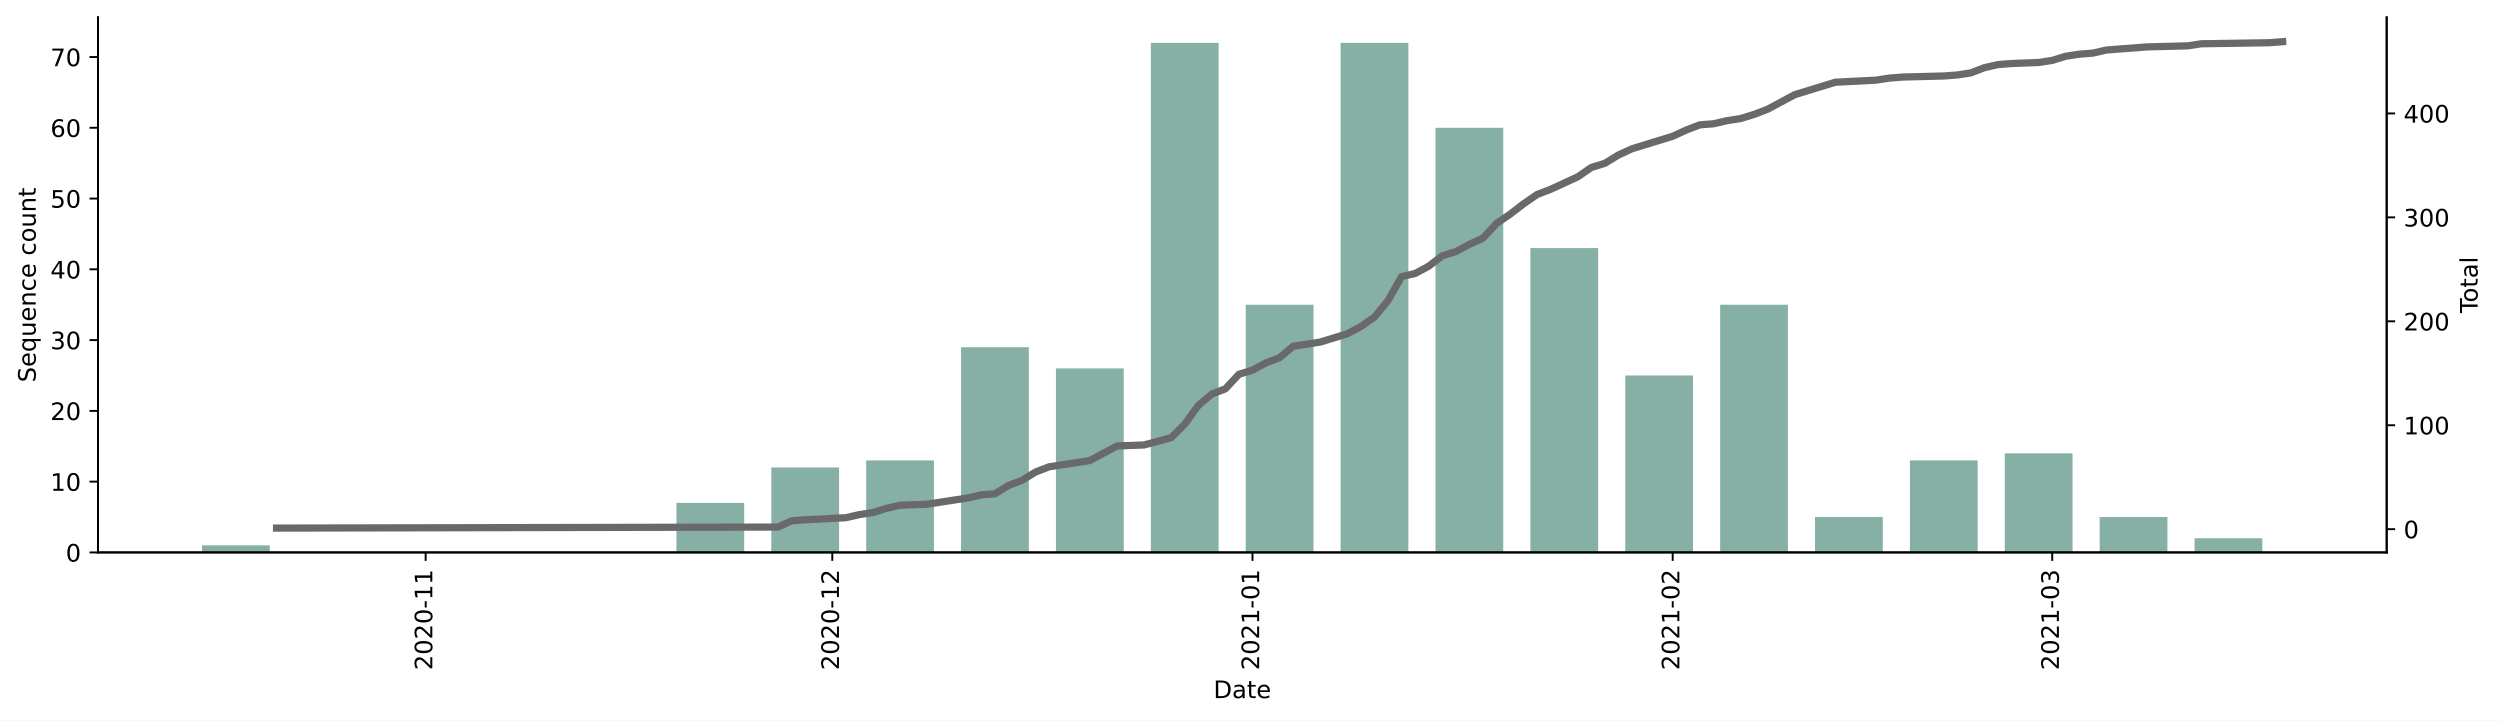
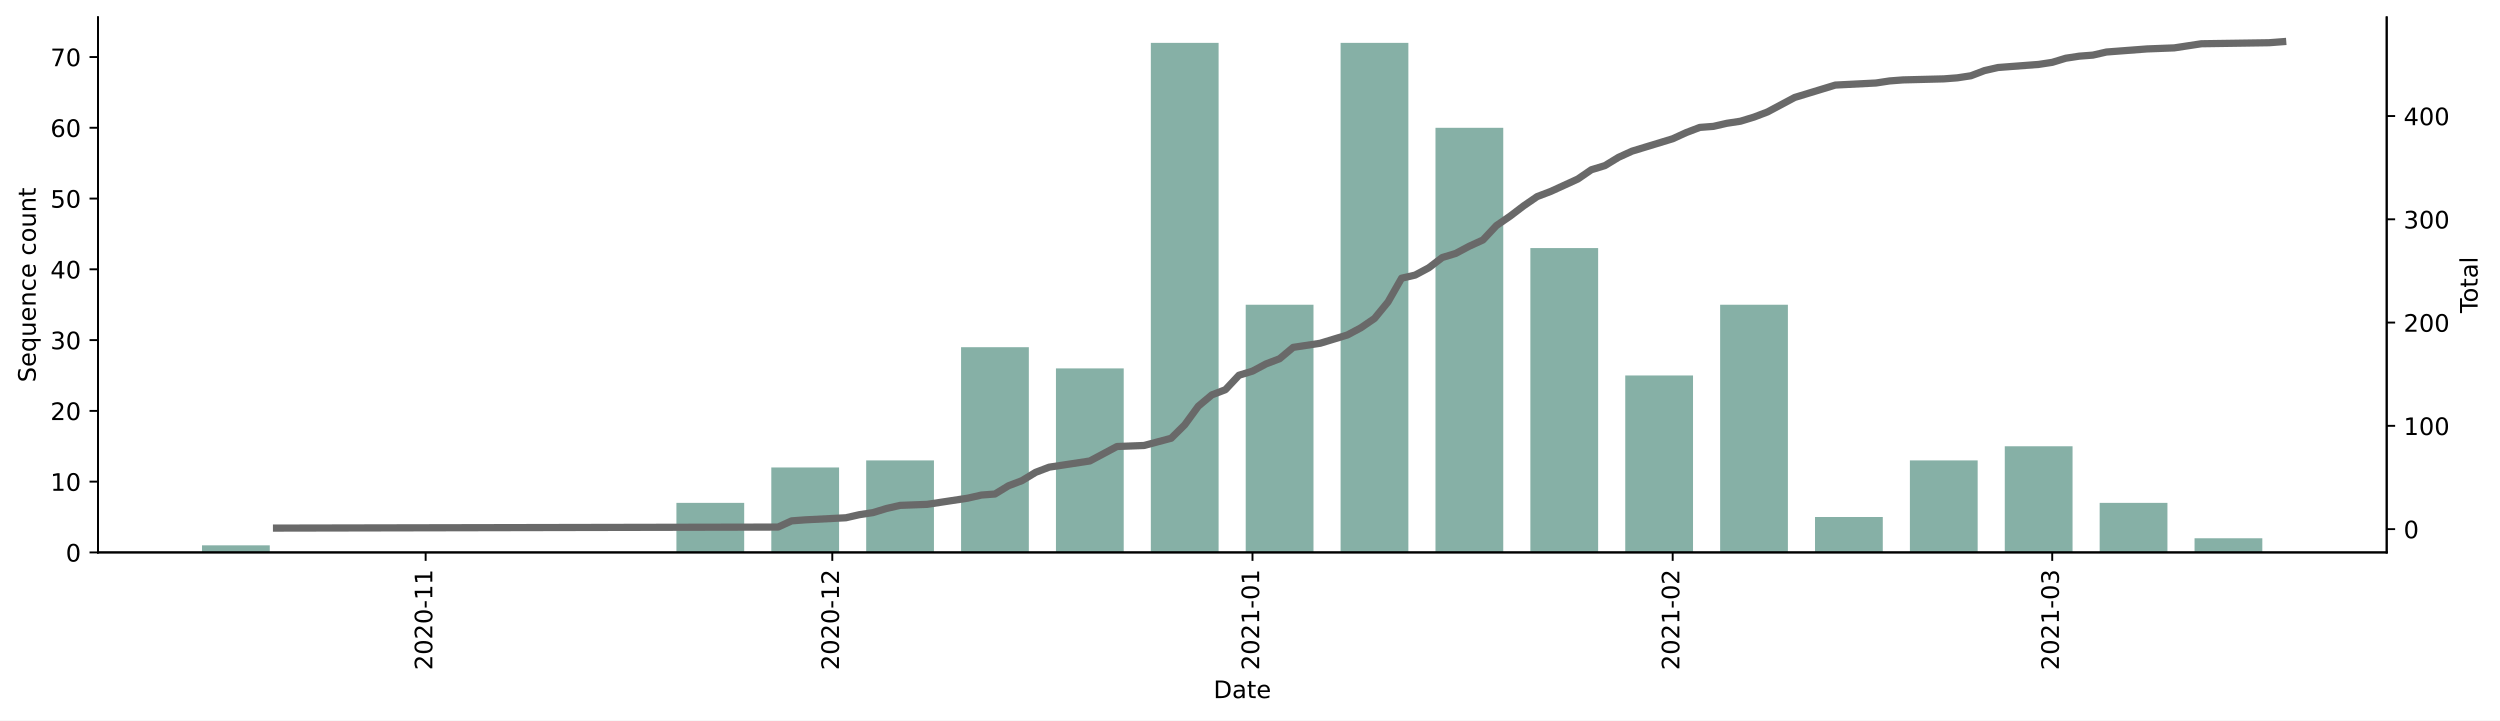
<svg xmlns="http://www.w3.org/2000/svg" xmlns:xlink="http://www.w3.org/1999/xlink" height="298.621pt" version="1.1" viewBox="0 0 1036.169 298.621" width="1036.169pt">
  <defs>
    <style type="text/css">*{stroke-linecap:butt;stroke-linejoin:round;}</style>
  </defs>
  <g id="figure_1">
    <g id="patch_1">
      <path d="M 0 298.621  L 1036.169 298.621  L 1036.169 0  L 0 0  z " style="fill:#ffffff;" />
    </g>
    <g id="axes_1">
      <g id="patch_2">
        <path d="M 40.603 228.96  L 989.203 228.96  L 989.203 7.2  L 40.603 7.2  z " style="fill:#ffffff;" />
      </g>
      <g id="patch_3">
-         <path clip-path="url(#pc10406de5f)" d="M 83.721 228.96  L 111.811 228.96  L 111.811 226.027  L 83.721 226.027  z " style="fill:#86b0a6;" />
+         <path clip-path="url(#p3d4de511e1)" d="M 83.721 228.96  L 111.811 228.96  L 111.811 226.027  L 83.721 226.027  z " style="fill:#86b0a6;" />
      </g>
      <g id="patch_4">
-         <path clip-path="url(#pc10406de5f)" d="M 280.351 228.96  L 308.441 228.96  L 308.441 208.427  L 280.351 208.427  z " style="fill:#86b0a6;" />
+         <path clip-path="url(#p3d4de511e1)" d="M 280.351 228.96  L 308.441 228.96  L 308.441 208.427  L 280.351 208.427  z " style="fill:#86b0a6;" />
      </g>
      <g id="patch_5">
-         <path clip-path="url(#pc10406de5f)" d="M 319.677 228.96  L 347.768 228.96  L 347.768 193.76  L 319.677 193.76  z " style="fill:#86b0a6;" />
+         <path clip-path="url(#p3d4de511e1)" d="M 319.677 228.96  L 347.768 228.96  L 347.768 193.76  L 319.677 193.76  z " style="fill:#86b0a6;" />
      </g>
      <g id="patch_6">
-         <path clip-path="url(#pc10406de5f)" d="M 359.004 228.96  L 387.094 228.96  L 387.094 190.827  L 359.004 190.827  z " style="fill:#86b0a6;" />
+         <path clip-path="url(#p3d4de511e1)" d="M 359.004 228.96  L 387.094 228.96  L 387.094 190.827  L 359.004 190.827  z " style="fill:#86b0a6;" />
      </g>
      <g id="patch_7">
-         <path clip-path="url(#pc10406de5f)" d="M 398.33 228.96  L 426.42 228.96  L 426.42 143.893  L 398.33 143.893  z " style="fill:#86b0a6;" />
+         <path clip-path="url(#p3d4de511e1)" d="M 398.33 228.96  L 426.42 228.96  L 426.42 143.893  L 398.33 143.893  z " style="fill:#86b0a6;" />
      </g>
      <g id="patch_8">
-         <path clip-path="url(#pc10406de5f)" d="M 437.656 228.96  L 465.746 228.96  L 465.746 152.693  L 437.656 152.693  z " style="fill:#86b0a6;" />
+         <path clip-path="url(#p3d4de511e1)" d="M 437.656 228.96  L 465.746 228.96  L 465.746 152.693  L 437.656 152.693  z " style="fill:#86b0a6;" />
      </g>
      <g id="patch_9">
-         <path clip-path="url(#pc10406de5f)" d="M 476.982 228.96  L 505.072 228.96  L 505.072 17.76  L 476.982 17.76  z " style="fill:#86b0a6;" />
+         <path clip-path="url(#p3d4de511e1)" d="M 476.982 228.96  L 505.072 228.96  L 505.072 17.76  L 476.982 17.76  z " style="fill:#86b0a6;" />
      </g>
      <g id="patch_10">
-         <path clip-path="url(#pc10406de5f)" d="M 516.308 228.96  L 544.398 228.96  L 544.398 126.293  L 516.308 126.293  z " style="fill:#86b0a6;" />
+         <path clip-path="url(#p3d4de511e1)" d="M 516.308 228.96  L 544.398 228.96  L 544.398 126.293  L 516.308 126.293  z " style="fill:#86b0a6;" />
      </g>
      <g id="patch_11">
-         <path clip-path="url(#pc10406de5f)" d="M 555.634 228.96  L 583.724 228.96  L 583.724 17.76  L 555.634 17.76  z " style="fill:#86b0a6;" />
+         <path clip-path="url(#p3d4de511e1)" d="M 555.634 228.96  L 583.724 228.96  L 583.724 17.76  L 555.634 17.76  z " style="fill:#86b0a6;" />
      </g>
      <g id="patch_12">
-         <path clip-path="url(#pc10406de5f)" d="M 594.96 228.96  L 623.05 228.96  L 623.05 52.96  L 594.96 52.96  z " style="fill:#86b0a6;" />
+         <path clip-path="url(#p3d4de511e1)" d="M 594.96 228.96  L 623.05 228.96  L 623.05 52.96  L 594.96 52.96  z " style="fill:#86b0a6;" />
      </g>
      <g id="patch_13">
-         <path clip-path="url(#pc10406de5f)" d="M 634.286 228.96  L 662.376 228.96  L 662.376 102.827  L 634.286 102.827  z " style="fill:#86b0a6;" />
+         <path clip-path="url(#p3d4de511e1)" d="M 634.286 228.96  L 662.376 228.96  L 662.376 102.827  L 634.286 102.827  z " style="fill:#86b0a6;" />
      </g>
      <g id="patch_14">
-         <path clip-path="url(#pc10406de5f)" d="M 673.612 228.96  L 701.702 228.96  L 701.702 155.627  L 673.612 155.627  z " style="fill:#86b0a6;" />
+         <path clip-path="url(#p3d4de511e1)" d="M 673.612 228.96  L 701.702 228.96  L 701.702 155.627  L 673.612 155.627  z " style="fill:#86b0a6;" />
      </g>
      <g id="patch_15">
-         <path clip-path="url(#pc10406de5f)" d="M 712.938 228.96  L 741.028 228.96  L 741.028 126.293  L 712.938 126.293  z " style="fill:#86b0a6;" />
+         <path clip-path="url(#p3d4de511e1)" d="M 712.938 228.96  L 741.028 228.96  L 741.028 126.293  L 712.938 126.293  z " style="fill:#86b0a6;" />
      </g>
      <g id="patch_16">
-         <path clip-path="url(#pc10406de5f)" d="M 752.264 228.96  L 780.354 228.96  L 780.354 214.293  L 752.264 214.293  z " style="fill:#86b0a6;" />
+         <path clip-path="url(#p3d4de511e1)" d="M 752.264 228.96  L 780.354 228.96  L 780.354 214.293  L 752.264 214.293  z " style="fill:#86b0a6;" />
      </g>
      <g id="patch_17">
-         <path clip-path="url(#pc10406de5f)" d="M 791.59 228.96  L 819.68 228.96  L 819.68 190.827  L 791.59 190.827  z " style="fill:#86b0a6;" />
+         <path clip-path="url(#p3d4de511e1)" d="M 791.59 228.96  L 819.68 228.96  L 819.68 190.827  L 791.59 190.827  z " style="fill:#86b0a6;" />
      </g>
      <g id="patch_18">
-         <path clip-path="url(#pc10406de5f)" d="M 830.916 228.96  L 859.006 228.96  L 859.006 187.893  L 830.916 187.893  z " style="fill:#86b0a6;" />
+         <path clip-path="url(#p3d4de511e1)" d="M 830.916 228.96  L 859.006 228.96  L 859.006 184.96  L 830.916 184.96  z " style="fill:#86b0a6;" />
      </g>
      <g id="patch_19">
-         <path clip-path="url(#pc10406de5f)" d="M 870.242 228.96  L 898.332 228.96  L 898.332 214.293  L 870.242 214.293  z " style="fill:#86b0a6;" />
+         <path clip-path="url(#p3d4de511e1)" d="M 870.242 228.96  L 898.332 228.96  L 898.332 208.427  L 870.242 208.427  z " style="fill:#86b0a6;" />
      </g>
      <g id="patch_20">
-         <path clip-path="url(#pc10406de5f)" d="M 909.568 228.96  L 937.658 228.96  L 937.658 223.093  L 909.568 223.093  z " style="fill:#86b0a6;" />
+         <path clip-path="url(#p3d4de511e1)" d="M 909.568 228.96  L 937.658 228.96  L 937.658 223.093  L 909.568 223.093  z " style="fill:#86b0a6;" />
      </g>
      <g id="matplotlib.axis_1">
        <g id="xtick_1">
          <g id="line2d_1">
            <defs>
-               <path d="M 0 0  L 0 3.5  " id="m29f3b83619" style="stroke:#000000;stroke-width:0.8;" />
-             </defs>
-             <g>
-               <use style="stroke:#000000;stroke-width:0.8;" x="176.418" xlink:href="#m29f3b83619" y="228.96" />
+               <path d="M 0 0  L 0 3.5  " id="m8f6f6ee06f" style="stroke:#000000;stroke-width:0.8;" />
+             </defs>
+             <g>
+               <use style="stroke:#000000;stroke-width:0.8;" x="176.418" xlink:href="#m8f6f6ee06f" y="228.96" />
            </g>
          </g>
          <g id="text_1">
            <g transform="translate(179.1778 277.7428)rotate(-90)scale(0.1 -0.1)">
              <defs>
                <path d="M 19.188 8.297  L 53.609 8.297  L 53.609 0  L 7.328 0  L 7.328 8.297  Q 12.938 14.109 22.625 23.891  Q 32.328 33.688 34.812 36.531  Q 39.547 41.844 41.422 45.531  Q 43.312 49.219 43.312 52.781  Q 43.312 58.594 39.234 62.25  Q 35.156 65.922 28.609 65.922  Q 23.969 65.922 18.812 64.312  Q 13.672 62.703 7.812 59.422  L 7.812 69.391  Q 13.766 71.781 18.938 73  Q 24.125 74.219 28.422 74.219  Q 39.75 74.219 46.484 68.547  Q 53.219 62.891 53.219 53.422  Q 53.219 48.922 51.531 44.891  Q 49.859 40.875 45.406 35.406  Q 44.188 33.984 37.641 27.219  Q 31.109 20.453 19.188 8.297  z " id="DejaVuSans-50" />
                <path d="M 31.781 66.406  Q 24.172 66.406 20.328 58.906  Q 16.5 51.422 16.5 36.375  Q 16.5 21.391 20.328 13.891  Q 24.172 6.391 31.781 6.391  Q 39.453 6.391 43.281 13.891  Q 47.125 21.391 47.125 36.375  Q 47.125 51.422 43.281 58.906  Q 39.453 66.406 31.781 66.406  z M 31.781 74.219  Q 44.047 74.219 50.516 64.516  Q 56.984 54.828 56.984 36.375  Q 56.984 17.969 50.516 8.266  Q 44.047 -1.422 31.781 -1.422  Q 19.531 -1.422 13.062 8.266  Q 6.594 17.969 6.594 36.375  Q 6.594 54.828 13.062 64.516  Q 19.531 74.219 31.781 74.219  z " id="DejaVuSans-48" />
                <path d="M 4.891 31.391  L 31.203 31.391  L 31.203 23.391  L 4.891 23.391  z " id="DejaVuSans-45" />
                <path d="M 12.406 8.297  L 28.516 8.297  L 28.516 63.922  L 10.984 60.406  L 10.984 69.391  L 28.422 72.906  L 38.281 72.906  L 38.281 8.297  L 54.391 8.297  L 54.391 0  L 12.406 0  z " id="DejaVuSans-49" />
              </defs>
              <use xlink:href="#DejaVuSans-50" />
              <use x="63.623" xlink:href="#DejaVuSans-48" />
              <use x="127.246" xlink:href="#DejaVuSans-50" />
              <use x="190.869" xlink:href="#DejaVuSans-48" />
              <use x="254.492" xlink:href="#DejaVuSans-45" />
              <use x="290.576" xlink:href="#DejaVuSans-49" />
              <use x="354.199" xlink:href="#DejaVuSans-49" />
            </g>
          </g>
        </g>
        <g id="xtick_2">
          <g id="line2d_2">
            <g>
-               <use style="stroke:#000000;stroke-width:0.8;" x="344.959" xlink:href="#m29f3b83619" y="228.96" />
+               <use style="stroke:#000000;stroke-width:0.8;" x="344.959" xlink:href="#m8f6f6ee06f" y="228.96" />
            </g>
          </g>
          <g id="text_2">
            <g transform="translate(347.7179 277.7428)rotate(-90)scale(0.1 -0.1)">
              <use xlink:href="#DejaVuSans-50" />
              <use x="63.623" xlink:href="#DejaVuSans-48" />
              <use x="127.246" xlink:href="#DejaVuSans-50" />
              <use x="190.869" xlink:href="#DejaVuSans-48" />
              <use x="254.492" xlink:href="#DejaVuSans-45" />
              <use x="290.576" xlink:href="#DejaVuSans-49" />
              <use x="354.199" xlink:href="#DejaVuSans-50" />
            </g>
          </g>
        </g>
        <g id="xtick_3">
          <g id="line2d_3">
            <g>
-               <use style="stroke:#000000;stroke-width:0.8;" x="519.117" xlink:href="#m29f3b83619" y="228.96" />
+               <use style="stroke:#000000;stroke-width:0.8;" x="519.117" xlink:href="#m8f6f6ee06f" y="228.96" />
            </g>
          </g>
          <g id="text_3">
            <g transform="translate(521.876 277.7428)rotate(-90)scale(0.1 -0.1)">
              <use xlink:href="#DejaVuSans-50" />
              <use x="63.623" xlink:href="#DejaVuSans-48" />
              <use x="127.246" xlink:href="#DejaVuSans-50" />
              <use x="190.869" xlink:href="#DejaVuSans-49" />
              <use x="254.492" xlink:href="#DejaVuSans-45" />
              <use x="290.576" xlink:href="#DejaVuSans-48" />
              <use x="354.199" xlink:href="#DejaVuSans-49" />
            </g>
          </g>
        </g>
        <g id="xtick_4">
          <g id="line2d_4">
            <g>
-               <use style="stroke:#000000;stroke-width:0.8;" x="693.275" xlink:href="#m29f3b83619" y="228.96" />
+               <use style="stroke:#000000;stroke-width:0.8;" x="693.275" xlink:href="#m8f6f6ee06f" y="228.96" />
            </g>
          </g>
          <g id="text_4">
            <g transform="translate(696.0341 277.7428)rotate(-90)scale(0.1 -0.1)">
              <use xlink:href="#DejaVuSans-50" />
              <use x="63.623" xlink:href="#DejaVuSans-48" />
              <use x="127.246" xlink:href="#DejaVuSans-50" />
              <use x="190.869" xlink:href="#DejaVuSans-49" />
              <use x="254.492" xlink:href="#DejaVuSans-45" />
              <use x="290.576" xlink:href="#DejaVuSans-48" />
              <use x="354.199" xlink:href="#DejaVuSans-50" />
            </g>
          </g>
        </g>
        <g id="xtick_5">
          <g id="line2d_5">
            <g>
-               <use style="stroke:#000000;stroke-width:0.8;" x="850.579" xlink:href="#m29f3b83619" y="228.96" />
+               <use style="stroke:#000000;stroke-width:0.8;" x="850.579" xlink:href="#m8f6f6ee06f" y="228.96" />
            </g>
          </g>
          <g id="text_5">
            <g transform="translate(853.3382 277.7428)rotate(-90)scale(0.1 -0.1)">
              <defs>
                <path d="M 40.578 39.312  Q 47.656 37.797 51.625 33  Q 55.609 28.219 55.609 21.188  Q 55.609 10.406 48.188 4.484  Q 40.766 -1.422 27.094 -1.422  Q 22.516 -1.422 17.656 -0.516  Q 12.797 0.391 7.625 2.203  L 7.625 11.719  Q 11.719 9.328 16.594 8.109  Q 21.484 6.891 26.812 6.891  Q 36.078 6.891 40.938 10.547  Q 45.797 14.203 45.797 21.188  Q 45.797 27.641 41.281 31.266  Q 36.766 34.906 28.719 34.906  L 20.219 34.906  L 20.219 43.016  L 29.109 43.016  Q 36.375 43.016 40.234 45.922  Q 44.094 48.828 44.094 54.297  Q 44.094 59.906 40.109 62.906  Q 36.141 65.922 28.719 65.922  Q 24.656 65.922 20.016 65.031  Q 15.375 64.156 9.812 62.312  L 9.812 71.094  Q 15.438 72.656 20.344 73.438  Q 25.25 74.219 29.594 74.219  Q 40.828 74.219 47.359 69.109  Q 53.906 64.016 53.906 55.328  Q 53.906 49.266 50.438 45.094  Q 46.969 40.922 40.578 39.312  z " id="DejaVuSans-51" />
              </defs>
              <use xlink:href="#DejaVuSans-50" />
              <use x="63.623" xlink:href="#DejaVuSans-48" />
              <use x="127.246" xlink:href="#DejaVuSans-50" />
              <use x="190.869" xlink:href="#DejaVuSans-49" />
              <use x="254.492" xlink:href="#DejaVuSans-45" />
              <use x="290.576" xlink:href="#DejaVuSans-48" />
              <use x="354.199" xlink:href="#DejaVuSans-51" />
            </g>
          </g>
        </g>
        <g id="text_6">
          <g transform="translate(502.9523 289.3413)scale(0.1 -0.1)">
            <defs>
              <path d="M 19.672 64.797  L 19.672 8.109  L 31.594 8.109  Q 46.688 8.109 53.688 14.938  Q 60.688 21.781 60.688 36.531  Q 60.688 51.172 53.688 57.984  Q 46.688 64.797 31.594 64.797  z M 9.812 72.906  L 30.078 72.906  Q 51.266 72.906 61.172 64.094  Q 71.094 55.281 71.094 36.531  Q 71.094 17.672 61.125 8.828  Q 51.172 0 30.078 0  L 9.812 0  z " id="DejaVuSans-68" />
              <path d="M 34.281 27.484  Q 23.391 27.484 19.188 25  Q 14.984 22.516 14.984 16.5  Q 14.984 11.719 18.141 8.906  Q 21.297 6.109 26.703 6.109  Q 34.188 6.109 38.703 11.406  Q 43.219 16.703 43.219 25.484  L 43.219 27.484  z M 52.203 31.203  L 52.203 0  L 43.219 0  L 43.219 8.297  Q 40.141 3.328 35.547 0.953  Q 30.953 -1.422 24.312 -1.422  Q 15.922 -1.422 10.953 3.297  Q 6 8.016 6 15.922  Q 6 25.141 12.172 29.828  Q 18.359 34.516 30.609 34.516  L 43.219 34.516  L 43.219 35.406  Q 43.219 41.609 39.141 45  Q 35.062 48.391 27.688 48.391  Q 23 48.391 18.547 47.266  Q 14.109 46.141 10.016 43.891  L 10.016 52.203  Q 14.938 54.109 19.578 55.047  Q 24.219 56 28.609 56  Q 40.484 56 46.344 49.844  Q 52.203 43.703 52.203 31.203  z " id="DejaVuSans-97" />
              <path d="M 18.312 70.219  L 18.312 54.688  L 36.812 54.688  L 36.812 47.703  L 18.312 47.703  L 18.312 18.016  Q 18.312 11.328 20.141 9.422  Q 21.969 7.516 27.594 7.516  L 36.812 7.516  L 36.812 0  L 27.594 0  Q 17.188 0 13.234 3.875  Q 9.281 7.766 9.281 18.016  L 9.281 47.703  L 2.688 47.703  L 2.688 54.688  L 9.281 54.688  L 9.281 70.219  z " id="DejaVuSans-116" />
              <path d="M 56.203 29.594  L 56.203 25.203  L 14.891 25.203  Q 15.484 15.922 20.484 11.062  Q 25.484 6.203 34.422 6.203  Q 39.594 6.203 44.453 7.469  Q 49.312 8.734 54.109 11.281  L 54.109 2.781  Q 49.266 0.734 44.188 -0.344  Q 39.109 -1.422 33.891 -1.422  Q 20.797 -1.422 13.156 6.188  Q 5.516 13.812 5.516 26.812  Q 5.516 40.234 12.766 48.109  Q 20.016 56 32.328 56  Q 43.359 56 49.781 48.891  Q 56.203 41.797 56.203 29.594  z M 47.219 32.234  Q 47.125 39.594 43.094 43.984  Q 39.062 48.391 32.422 48.391  Q 24.906 48.391 20.391 44.141  Q 15.875 39.891 15.188 32.172  z " id="DejaVuSans-101" />
            </defs>
            <use xlink:href="#DejaVuSans-68" />
            <use x="77.002" xlink:href="#DejaVuSans-97" />
            <use x="138.281" xlink:href="#DejaVuSans-116" />
            <use x="177.49" xlink:href="#DejaVuSans-101" />
          </g>
        </g>
      </g>
      <g id="matplotlib.axis_2">
        <g id="ytick_1">
          <g id="line2d_6">
            <defs>
-               <path d="M 0 0  L -3.5 0  " id="mf96e44d397" style="stroke:#000000;stroke-width:0.8;" />
-             </defs>
-             <g>
-               <use style="stroke:#000000;stroke-width:0.8;" x="40.603" xlink:href="#mf96e44d397" y="228.96" />
+               <path d="M 0 0  L -3.5 0  " id="m70db78c77b" style="stroke:#000000;stroke-width:0.8;" />
+             </defs>
+             <g>
+               <use style="stroke:#000000;stroke-width:0.8;" x="40.603" xlink:href="#m70db78c77b" y="228.96" />
            </g>
          </g>
          <g id="text_7">
            <g transform="translate(27.24063 232.7592)scale(0.1 -0.1)">
              <use xlink:href="#DejaVuSans-48" />
            </g>
          </g>
        </g>
        <g id="ytick_2">
          <g id="line2d_7">
            <g>
-               <use style="stroke:#000000;stroke-width:0.8;" x="40.603" xlink:href="#mf96e44d397" y="199.627" />
+               <use style="stroke:#000000;stroke-width:0.8;" x="40.603" xlink:href="#m70db78c77b" y="199.627" />
            </g>
          </g>
          <g id="text_8">
            <g transform="translate(20.87813 203.4259)scale(0.1 -0.1)">
              <use xlink:href="#DejaVuSans-49" />
              <use x="63.623" xlink:href="#DejaVuSans-48" />
            </g>
          </g>
        </g>
        <g id="ytick_3">
          <g id="line2d_8">
            <g>
-               <use style="stroke:#000000;stroke-width:0.8;" x="40.603" xlink:href="#mf96e44d397" y="170.293" />
+               <use style="stroke:#000000;stroke-width:0.8;" x="40.603" xlink:href="#m70db78c77b" y="170.293" />
            </g>
          </g>
          <g id="text_9">
            <g transform="translate(20.87813 174.0926)scale(0.1 -0.1)">
              <use xlink:href="#DejaVuSans-50" />
              <use x="63.623" xlink:href="#DejaVuSans-48" />
            </g>
          </g>
        </g>
        <g id="ytick_4">
          <g id="line2d_9">
            <g>
-               <use style="stroke:#000000;stroke-width:0.8;" x="40.603" xlink:href="#mf96e44d397" y="140.96" />
+               <use style="stroke:#000000;stroke-width:0.8;" x="40.603" xlink:href="#m70db78c77b" y="140.96" />
            </g>
          </g>
          <g id="text_10">
            <g transform="translate(20.87813 144.7592)scale(0.1 -0.1)">
              <use xlink:href="#DejaVuSans-51" />
              <use x="63.623" xlink:href="#DejaVuSans-48" />
            </g>
          </g>
        </g>
        <g id="ytick_5">
          <g id="line2d_10">
            <g>
-               <use style="stroke:#000000;stroke-width:0.8;" x="40.603" xlink:href="#mf96e44d397" y="111.627" />
+               <use style="stroke:#000000;stroke-width:0.8;" x="40.603" xlink:href="#m70db78c77b" y="111.627" />
            </g>
          </g>
          <g id="text_11">
            <g transform="translate(20.87813 115.4259)scale(0.1 -0.1)">
              <defs>
                <path d="M 37.797 64.312  L 12.891 25.391  L 37.797 25.391  z M 35.203 72.906  L 47.609 72.906  L 47.609 25.391  L 58.016 25.391  L 58.016 17.188  L 47.609 17.188  L 47.609 0  L 37.797 0  L 37.797 17.188  L 4.891 17.188  L 4.891 26.703  z " id="DejaVuSans-52" />
              </defs>
              <use xlink:href="#DejaVuSans-52" />
              <use x="63.623" xlink:href="#DejaVuSans-48" />
            </g>
          </g>
        </g>
        <g id="ytick_6">
          <g id="line2d_11">
            <g>
-               <use style="stroke:#000000;stroke-width:0.8;" x="40.603" xlink:href="#mf96e44d397" y="82.293" />
+               <use style="stroke:#000000;stroke-width:0.8;" x="40.603" xlink:href="#m70db78c77b" y="82.293" />
            </g>
          </g>
          <g id="text_12">
            <g transform="translate(20.87813 86.09255)scale(0.1 -0.1)">
              <defs>
                <path d="M 10.797 72.906  L 49.516 72.906  L 49.516 64.594  L 19.828 64.594  L 19.828 46.734  Q 21.969 47.469 24.109 47.828  Q 26.266 48.188 28.422 48.188  Q 40.625 48.188 47.75 41.5  Q 54.891 34.812 54.891 23.391  Q 54.891 11.625 47.562 5.094  Q 40.234 -1.422 26.906 -1.422  Q 22.312 -1.422 17.547 -0.641  Q 12.797 0.141 7.719 1.703  L 7.719 11.625  Q 12.109 9.234 16.797 8.062  Q 21.484 6.891 26.703 6.891  Q 35.156 6.891 40.078 11.328  Q 45.016 15.766 45.016 23.391  Q 45.016 31 40.078 35.438  Q 35.156 39.891 26.703 39.891  Q 22.75 39.891 18.812 39.016  Q 14.891 38.141 10.797 36.281  z " id="DejaVuSans-53" />
              </defs>
              <use xlink:href="#DejaVuSans-53" />
              <use x="63.623" xlink:href="#DejaVuSans-48" />
            </g>
          </g>
        </g>
        <g id="ytick_7">
          <g id="line2d_12">
            <g>
-               <use style="stroke:#000000;stroke-width:0.8;" x="40.603" xlink:href="#mf96e44d397" y="52.96" />
+               <use style="stroke:#000000;stroke-width:0.8;" x="40.603" xlink:href="#m70db78c77b" y="52.96" />
            </g>
          </g>
          <g id="text_13">
            <g transform="translate(20.87813 56.75922)scale(0.1 -0.1)">
              <defs>
                <path d="M 33.016 40.375  Q 26.375 40.375 22.484 35.828  Q 18.609 31.297 18.609 23.391  Q 18.609 15.531 22.484 10.953  Q 26.375 6.391 33.016 6.391  Q 39.656 6.391 43.531 10.953  Q 47.406 15.531 47.406 23.391  Q 47.406 31.297 43.531 35.828  Q 39.656 40.375 33.016 40.375  z M 52.594 71.297  L 52.594 62.312  Q 48.875 64.062 45.094 64.984  Q 41.312 65.922 37.594 65.922  Q 27.828 65.922 22.672 59.328  Q 17.531 52.734 16.797 39.406  Q 19.672 43.656 24.016 45.922  Q 28.375 48.188 33.594 48.188  Q 44.578 48.188 50.953 41.516  Q 57.328 34.859 57.328 23.391  Q 57.328 12.156 50.688 5.359  Q 44.047 -1.422 33.016 -1.422  Q 20.359 -1.422 13.672 8.266  Q 6.984 17.969 6.984 36.375  Q 6.984 53.656 15.188 63.938  Q 23.391 74.219 37.203 74.219  Q 40.922 74.219 44.703 73.484  Q 48.484 72.75 52.594 71.297  z " id="DejaVuSans-54" />
              </defs>
              <use xlink:href="#DejaVuSans-54" />
              <use x="63.623" xlink:href="#DejaVuSans-48" />
            </g>
          </g>
        </g>
        <g id="ytick_8">
          <g id="line2d_13">
            <g>
-               <use style="stroke:#000000;stroke-width:0.8;" x="40.603" xlink:href="#mf96e44d397" y="23.627" />
+               <use style="stroke:#000000;stroke-width:0.8;" x="40.603" xlink:href="#m70db78c77b" y="23.627" />
            </g>
          </g>
          <g id="text_14">
            <g transform="translate(20.87813 27.42589)scale(0.1 -0.1)">
              <defs>
                <path d="M 8.203 72.906  L 55.078 72.906  L 55.078 68.703  L 28.609 0  L 18.312 0  L 43.219 64.594  L 8.203 64.594  z " id="DejaVuSans-55" />
              </defs>
              <use xlink:href="#DejaVuSans-55" />
              <use x="63.623" xlink:href="#DejaVuSans-48" />
            </g>
          </g>
        </g>
        <g id="text_15">
          <g transform="translate(14.79844 158.4402)rotate(-90)scale(0.1 -0.1)">
            <defs>
              <path d="M 53.516 70.516  L 53.516 60.891  Q 47.906 63.578 42.922 64.891  Q 37.938 66.219 33.297 66.219  Q 25.25 66.219 20.875 63.094  Q 16.5 59.969 16.5 54.203  Q 16.5 49.359 19.406 46.891  Q 22.312 44.438 30.422 42.922  L 36.375 41.703  Q 47.406 39.594 52.656 34.297  Q 57.906 29 57.906 20.125  Q 57.906 9.516 50.797 4.047  Q 43.703 -1.422 29.984 -1.422  Q 24.812 -1.422 18.969 -0.25  Q 13.141 0.922 6.891 3.219  L 6.891 13.375  Q 12.891 10.016 18.656 8.297  Q 24.422 6.594 29.984 6.594  Q 38.422 6.594 43.016 9.906  Q 47.609 13.234 47.609 19.391  Q 47.609 24.75 44.312 27.781  Q 41.016 30.812 33.5 32.328  L 27.484 33.5  Q 16.453 35.688 11.516 40.375  Q 6.594 45.062 6.594 53.422  Q 6.594 63.094 13.406 68.656  Q 20.219 74.219 32.172 74.219  Q 37.312 74.219 42.625 73.281  Q 47.953 72.359 53.516 70.516  z " id="DejaVuSans-83" />
              <path d="M 14.797 27.297  Q 14.797 17.391 18.875 11.75  Q 22.953 6.109 30.078 6.109  Q 37.203 6.109 41.297 11.75  Q 45.406 17.391 45.406 27.297  Q 45.406 37.203 41.297 42.844  Q 37.203 48.484 30.078 48.484  Q 22.953 48.484 18.875 42.844  Q 14.797 37.203 14.797 27.297  z M 45.406 8.203  Q 42.578 3.328 38.25 0.953  Q 33.938 -1.422 27.875 -1.422  Q 17.969 -1.422 11.734 6.484  Q 5.516 14.406 5.516 27.297  Q 5.516 40.188 11.734 48.094  Q 17.969 56 27.875 56  Q 33.938 56 38.25 53.625  Q 42.578 51.266 45.406 46.391  L 45.406 54.688  L 54.391 54.688  L 54.391 -20.797  L 45.406 -20.797  z " id="DejaVuSans-113" />
              <path d="M 8.5 21.578  L 8.5 54.688  L 17.484 54.688  L 17.484 21.922  Q 17.484 14.156 20.5 10.266  Q 23.531 6.391 29.594 6.391  Q 36.859 6.391 41.078 11.031  Q 45.312 15.672 45.312 23.688  L 45.312 54.688  L 54.297 54.688  L 54.297 0  L 45.312 0  L 45.312 8.406  Q 42.047 3.422 37.719 1  Q 33.406 -1.422 27.688 -1.422  Q 18.266 -1.422 13.375 4.438  Q 8.5 10.297 8.5 21.578  z M 31.109 56  z " id="DejaVuSans-117" />
              <path d="M 54.891 33.016  L 54.891 0  L 45.906 0  L 45.906 32.719  Q 45.906 40.484 42.875 44.328  Q 39.844 48.188 33.797 48.188  Q 26.516 48.188 22.312 43.547  Q 18.109 38.922 18.109 30.906  L 18.109 0  L 9.078 0  L 9.078 54.688  L 18.109 54.688  L 18.109 46.188  Q 21.344 51.125 25.703 53.562  Q 30.078 56 35.797 56  Q 45.219 56 50.047 50.172  Q 54.891 44.344 54.891 33.016  z " id="DejaVuSans-110" />
              <path d="M 48.781 52.594  L 48.781 44.188  Q 44.969 46.297 41.141 47.344  Q 37.312 48.391 33.406 48.391  Q 24.656 48.391 19.812 42.844  Q 14.984 37.312 14.984 27.297  Q 14.984 17.281 19.812 11.734  Q 24.656 6.203 33.406 6.203  Q 37.312 6.203 41.141 7.25  Q 44.969 8.297 48.781 10.406  L 48.781 2.094  Q 45.016 0.344 40.984 -0.531  Q 36.969 -1.422 32.422 -1.422  Q 20.062 -1.422 12.781 6.344  Q 5.516 14.109 5.516 27.297  Q 5.516 40.672 12.859 48.328  Q 20.219 56 33.016 56  Q 37.156 56 41.109 55.141  Q 45.062 54.297 48.781 52.594  z " id="DejaVuSans-99" />
              <path id="DejaVuSans-32" />
              <path d="M 30.609 48.391  Q 23.391 48.391 19.188 42.75  Q 14.984 37.109 14.984 27.297  Q 14.984 17.484 19.156 11.844  Q 23.344 6.203 30.609 6.203  Q 37.797 6.203 41.984 11.859  Q 46.188 17.531 46.188 27.297  Q 46.188 37.016 41.984 42.703  Q 37.797 48.391 30.609 48.391  z M 30.609 56  Q 42.328 56 49.016 48.375  Q 55.719 40.766 55.719 27.297  Q 55.719 13.875 49.016 6.219  Q 42.328 -1.422 30.609 -1.422  Q 18.844 -1.422 12.172 6.219  Q 5.516 13.875 5.516 27.297  Q 5.516 40.766 12.172 48.375  Q 18.844 56 30.609 56  z " id="DejaVuSans-111" />
            </defs>
            <use xlink:href="#DejaVuSans-83" />
            <use x="63.477" xlink:href="#DejaVuSans-101" />
            <use x="125" xlink:href="#DejaVuSans-113" />
            <use x="188.477" xlink:href="#DejaVuSans-117" />
            <use x="251.855" xlink:href="#DejaVuSans-101" />
            <use x="313.379" xlink:href="#DejaVuSans-110" />
            <use x="376.758" xlink:href="#DejaVuSans-99" />
            <use x="431.738" xlink:href="#DejaVuSans-101" />
            <use x="493.262" xlink:href="#DejaVuSans-32" />
            <use x="525.049" xlink:href="#DejaVuSans-99" />
            <use x="580.029" xlink:href="#DejaVuSans-111" />
            <use x="641.211" xlink:href="#DejaVuSans-117" />
            <use x="704.59" xlink:href="#DejaVuSans-110" />
            <use x="767.969" xlink:href="#DejaVuSans-116" />
          </g>
        </g>
      </g>
      <g id="patch_21">
        <path d="M 40.603 228.96  L 40.603 7.2  " style="fill:none;stroke:#000000;stroke-linecap:square;stroke-linejoin:miter;stroke-width:0.8;" />
      </g>
      <g id="patch_22">
        <path d="M 989.203 228.96  L 989.203 7.2  " style="fill:none;stroke:#000000;stroke-linecap:square;stroke-linejoin:miter;stroke-width:0.8;" />
      </g>
      <g id="patch_23">
        <path d="M 40.603 228.96  L 989.203 228.96  " style="fill:none;stroke:#000000;stroke-linecap:square;stroke-linejoin:miter;stroke-width:0.8;" />
      </g>
    </g>
    <g id="axes_2">
      <g id="matplotlib.axis_3">
        <g id="ytick_9">
          <g id="line2d_14">
            <defs>
-               <path d="M 0 0  L 3.5 0  " id="mb61411b89e" style="stroke:#000000;stroke-width:0.8;" />
-             </defs>
-             <g>
-               <use style="stroke:#000000;stroke-width:0.8;" x="989.203" xlink:href="#mb61411b89e" y="219.311" />
+               <path d="M 0 0  L 3.5 0  " id="m4c35da56c0" style="stroke:#000000;stroke-width:0.8;" />
+             </defs>
+             <g>
+               <use style="stroke:#000000;stroke-width:0.8;" x="989.203" xlink:href="#m4c35da56c0" y="219.308" />
            </g>
          </g>
          <g id="text_16">
-             <g transform="translate(996.2031 223.11)scale(0.1 -0.1)">
+             <g transform="translate(996.2031 223.1072)scale(0.1 -0.1)">
              <use xlink:href="#DejaVuSans-48" />
            </g>
          </g>
        </g>
        <g id="ytick_10">
          <g id="line2d_15">
            <g>
-               <use style="stroke:#000000;stroke-width:0.8;" x="989.203" xlink:href="#mb61411b89e" y="176.234" />
+               <use style="stroke:#000000;stroke-width:0.8;" x="989.203" xlink:href="#m4c35da56c0" y="176.505" />
            </g>
          </g>
          <g id="text_17">
-             <g transform="translate(996.2031 180.0331)scale(0.1 -0.1)">
+             <g transform="translate(996.2031 180.3047)scale(0.1 -0.1)">
              <use xlink:href="#DejaVuSans-49" />
              <use x="63.623" xlink:href="#DejaVuSans-48" />
              <use x="127.246" xlink:href="#DejaVuSans-48" />
            </g>
          </g>
        </g>
        <g id="ytick_11">
          <g id="line2d_16">
            <g>
-               <use style="stroke:#000000;stroke-width:0.8;" x="989.203" xlink:href="#mb61411b89e" y="133.157" />
+               <use style="stroke:#000000;stroke-width:0.8;" x="989.203" xlink:href="#m4c35da56c0" y="133.703" />
            </g>
          </g>
          <g id="text_18">
-             <g transform="translate(996.2031 136.9561)scale(0.1 -0.1)">
+             <g transform="translate(996.2031 137.5021)scale(0.1 -0.1)">
              <use xlink:href="#DejaVuSans-50" />
              <use x="63.623" xlink:href="#DejaVuSans-48" />
              <use x="127.246" xlink:href="#DejaVuSans-48" />
            </g>
          </g>
        </g>
        <g id="ytick_12">
          <g id="line2d_17">
            <g>
-               <use style="stroke:#000000;stroke-width:0.8;" x="989.203" xlink:href="#mb61411b89e" y="90.08" />
+               <use style="stroke:#000000;stroke-width:0.8;" x="989.203" xlink:href="#m4c35da56c0" y="90.9" />
            </g>
          </g>
          <g id="text_19">
-             <g transform="translate(996.2031 93.87922)scale(0.1 -0.1)">
+             <g transform="translate(996.2031 94.6996)scale(0.1 -0.1)">
              <use xlink:href="#DejaVuSans-51" />
              <use x="63.623" xlink:href="#DejaVuSans-48" />
              <use x="127.246" xlink:href="#DejaVuSans-48" />
            </g>
          </g>
        </g>
        <g id="ytick_13">
          <g id="line2d_18">
            <g>
-               <use style="stroke:#000000;stroke-width:0.8;" x="989.203" xlink:href="#mb61411b89e" y="47.003" />
+               <use style="stroke:#000000;stroke-width:0.8;" x="989.203" xlink:href="#m4c35da56c0" y="48.098" />
            </g>
          </g>
          <g id="text_20">
-             <g transform="translate(996.2031 50.8023)scale(0.1 -0.1)">
+             <g transform="translate(996.2031 51.89705)scale(0.1 -0.1)">
              <use xlink:href="#DejaVuSans-52" />
              <use x="63.623" xlink:href="#DejaVuSans-48" />
              <use x="127.246" xlink:href="#DejaVuSans-48" />
            </g>
          </g>
        </g>
        <g id="text_21">
          <g transform="translate(1026.889 129.7566)rotate(-90)scale(0.1 -0.1)">
            <defs>
              <path d="M -0.297 72.906  L 61.375 72.906  L 61.375 64.594  L 35.5 64.594  L 35.5 0  L 25.594 0  L 25.594 64.594  L -0.297 64.594  z " id="DejaVuSans-84" />
              <path d="M 9.422 75.984  L 18.406 75.984  L 18.406 0  L 9.422 0  z " id="DejaVuSans-108" />
            </defs>
            <use xlink:href="#DejaVuSans-84" />
            <use x="44.084" xlink:href="#DejaVuSans-111" />
            <use x="105.266" xlink:href="#DejaVuSans-116" />
            <use x="144.475" xlink:href="#DejaVuSans-97" />
            <use x="205.754" xlink:href="#DejaVuSans-108" />
          </g>
        </g>
      </g>
      <g id="line2d_19">
-         <path clip-path="url(#pc10406de5f)" d="M 114.62 218.88  L 322.486 218.449  L 328.104 215.865  L 333.722 215.434  L 350.577 214.572  L 356.195 213.28  L 361.813 212.418  L 367.431 210.695  L 373.049 209.403  L 384.285 208.972  L 395.521 207.249  L 401.139 206.388  L 406.757 205.095  L 412.375 204.665  L 417.993 201.218  L 423.611 199.065  L 429.229 195.618  L 434.847 193.465  L 440.465 192.603  L 451.701 190.88  L 457.319 187.865  L 462.937 184.849  L 474.173 184.418  L 485.409 181.403  L 491.027 175.803  L 496.645 168.049  L 502.263 163.311  L 507.881 161.157  L 513.499 155.126  L 519.117 153.403  L 524.735 150.388  L 530.353 148.234  L 535.971 143.495  L 547.207 141.772  L 552.825 140.049  L 558.443 138.326  L 564.061 135.311  L 569.679 131.434  L 575.297 124.542  L 580.915 114.634  L 586.533 113.342  L 592.151 110.326  L 597.769 106.018  L 603.387 104.295  L 609.005 101.28  L 614.623 98.695  L 620.241 92.665  L 625.859 88.788  L 631.477 84.48  L 637.095 80.603  L 642.713 78.449  L 653.949 73.28  L 659.567 69.403  L 665.185 67.68  L 670.803 64.234  L 676.421 61.649  L 682.039 59.926  L 687.657 58.203  L 693.275 56.48  L 698.893 53.895  L 704.511 51.742  L 710.129 51.311  L 715.747 50.018  L 721.365 49.157  L 726.983 47.434  L 732.601 45.28  L 738.219 42.265  L 743.837 39.249  L 749.455 37.526  L 755.073 35.803  L 760.691 34.08  L 777.545 33.218  L 783.163 32.357  L 788.781 31.926  L 805.635 31.495  L 811.253 31.065  L 816.871 30.203  L 822.489 28.049  L 828.107 26.757  L 833.725 26.326  L 844.961 25.895  L 850.579 25.034  L 856.197 23.311  L 861.815 22.449  L 867.433 22.018  L 873.051 20.726  L 878.669 20.295  L 889.905 19.434  L 906.759 19.003  L 912.377 18.142  L 940.467 17.711  L 946.085 17.28  " style="fill:none;stroke:#696969;stroke-linecap:square;stroke-width:3;" />
+         <path clip-path="url(#p3d4de511e1)" d="M 114.62 218.88  L 322.486 218.452  L 328.104 215.884  L 333.722 215.456  L 350.577 214.6  L 356.195 213.316  L 361.813 212.46  L 367.431 210.748  L 373.049 209.463  L 384.285 209.035  L 395.521 207.323  L 401.139 206.467  L 406.757 205.183  L 412.375 204.755  L 417.993 201.331  L 423.611 199.191  L 429.229 195.767  L 434.847 193.626  L 440.465 192.77  L 451.701 191.058  L 457.319 188.062  L 462.937 185.066  L 474.173 184.638  L 485.409 181.642  L 491.027 176.077  L 496.645 168.373  L 502.263 163.665  L 507.881 161.525  L 513.499 155.532  L 519.117 153.82  L 524.735 150.824  L 530.353 148.684  L 535.971 143.976  L 547.207 142.263  L 552.825 140.551  L 558.443 138.839  L 564.061 135.843  L 569.679 131.991  L 575.297 125.142  L 580.915 115.298  L 586.533 114.014  L 592.151 111.018  L 597.769 106.737  L 603.387 105.025  L 609.005 102.029  L 614.623 99.461  L 620.241 93.469  L 625.859 89.616  L 631.477 85.336  L 637.095 81.484  L 642.713 79.344  L 653.949 74.207  L 659.567 70.355  L 665.185 68.643  L 670.803 65.219  L 676.421 62.651  L 682.039 60.939  L 687.657 59.226  L 693.275 57.514  L 698.893 54.946  L 704.511 52.806  L 710.129 52.378  L 715.747 51.094  L 721.365 50.238  L 726.983 48.526  L 732.601 46.386  L 738.219 43.39  L 743.837 40.393  L 749.455 38.681  L 755.073 36.969  L 760.691 35.257  L 777.545 34.401  L 783.163 33.545  L 788.781 33.117  L 805.635 32.689  L 811.253 32.261  L 816.871 31.405  L 822.489 29.265  L 828.107 27.981  L 833.725 27.553  L 844.961 26.697  L 850.579 25.841  L 856.197 24.128  L 861.815 23.272  L 867.433 22.844  L 873.051 21.56  L 878.669 21.132  L 889.905 20.276  L 901.141 19.848  L 906.759 18.992  L 912.377 18.136  L 940.467 17.708  L 946.085 17.28  " style="fill:none;stroke:#696969;stroke-linecap:square;stroke-width:3;" />
      </g>
      <g id="patch_24">
        <path d="M 40.603 228.96  L 40.603 7.2  " style="fill:none;stroke:#000000;stroke-linecap:square;stroke-linejoin:miter;stroke-width:0.8;" />
      </g>
      <g id="patch_25">
        <path d="M 989.203 228.96  L 989.203 7.2  " style="fill:none;stroke:#000000;stroke-linecap:square;stroke-linejoin:miter;stroke-width:0.8;" />
      </g>
      <g id="patch_26">
        <path d="M 40.603 228.96  L 989.203 228.96  " style="fill:none;stroke:#000000;stroke-linecap:square;stroke-linejoin:miter;stroke-width:0.8;" />
      </g>
    </g>
  </g>
  <defs>
-     <clipPath id="pc10406de5f">
+     <clipPath id="p3d4de511e1">
      <rect height="221.76" width="948.6" x="40.603" y="7.2" />
    </clipPath>
  </defs>
</svg>
